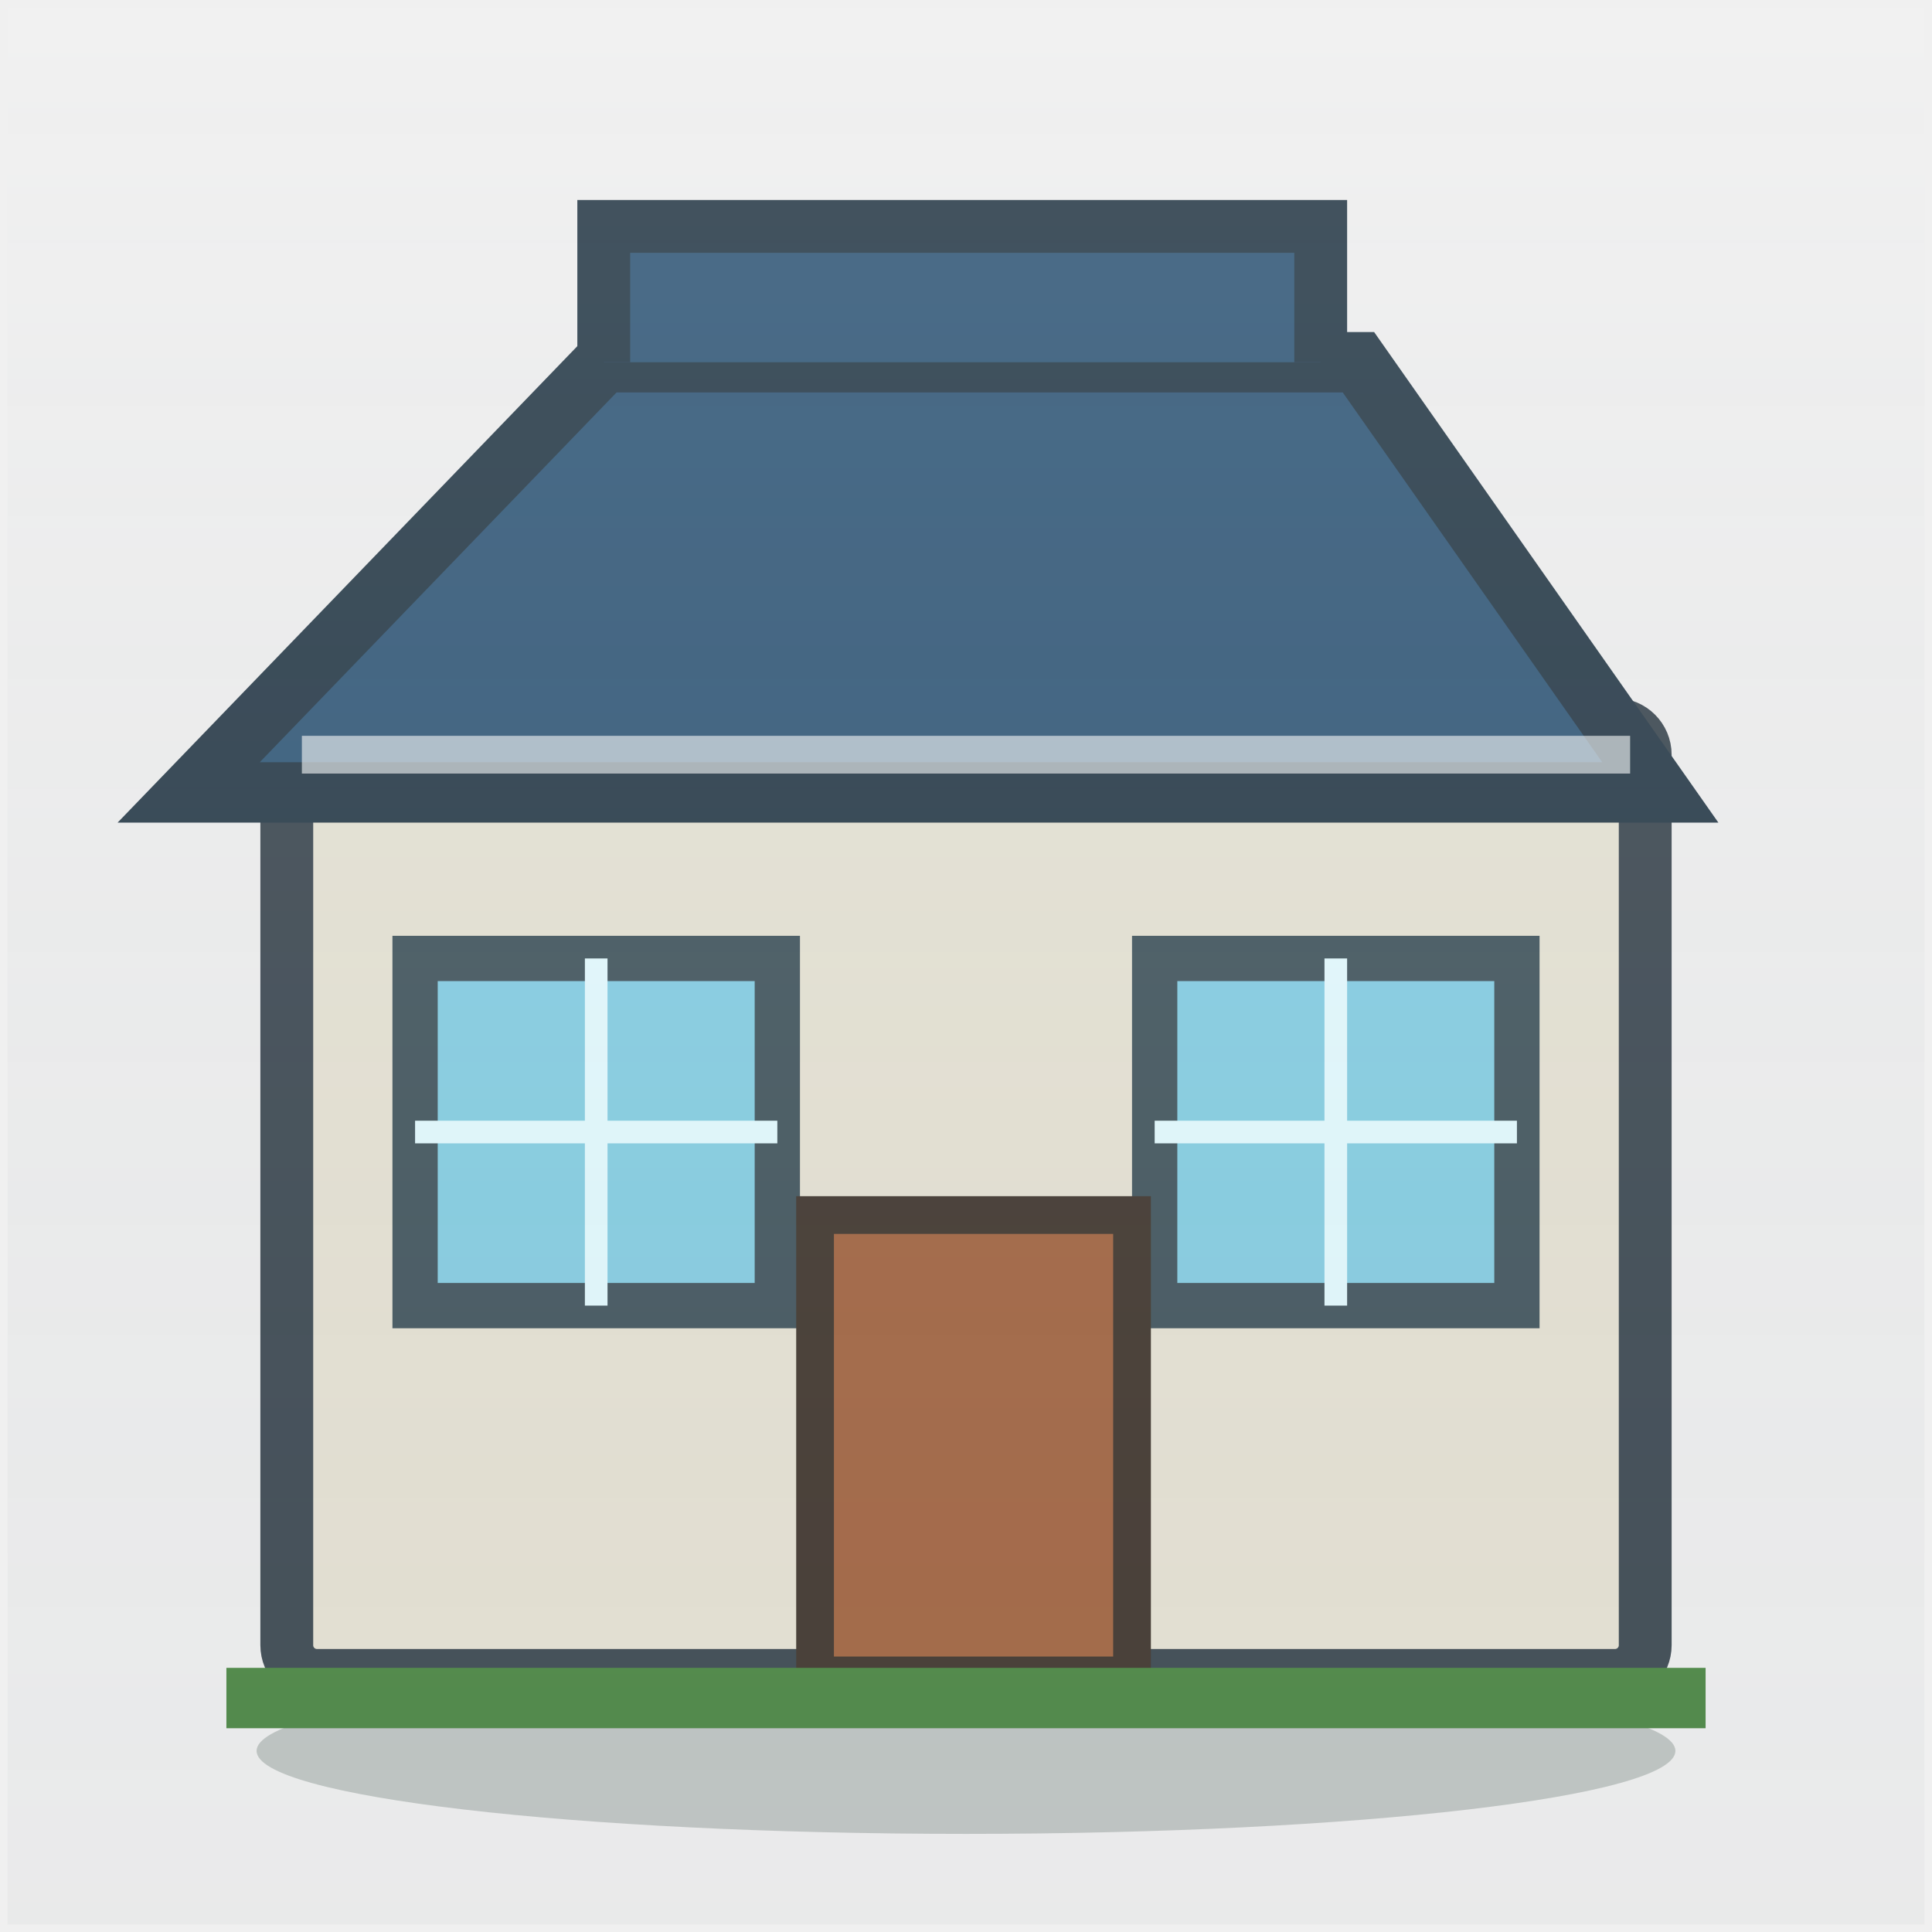
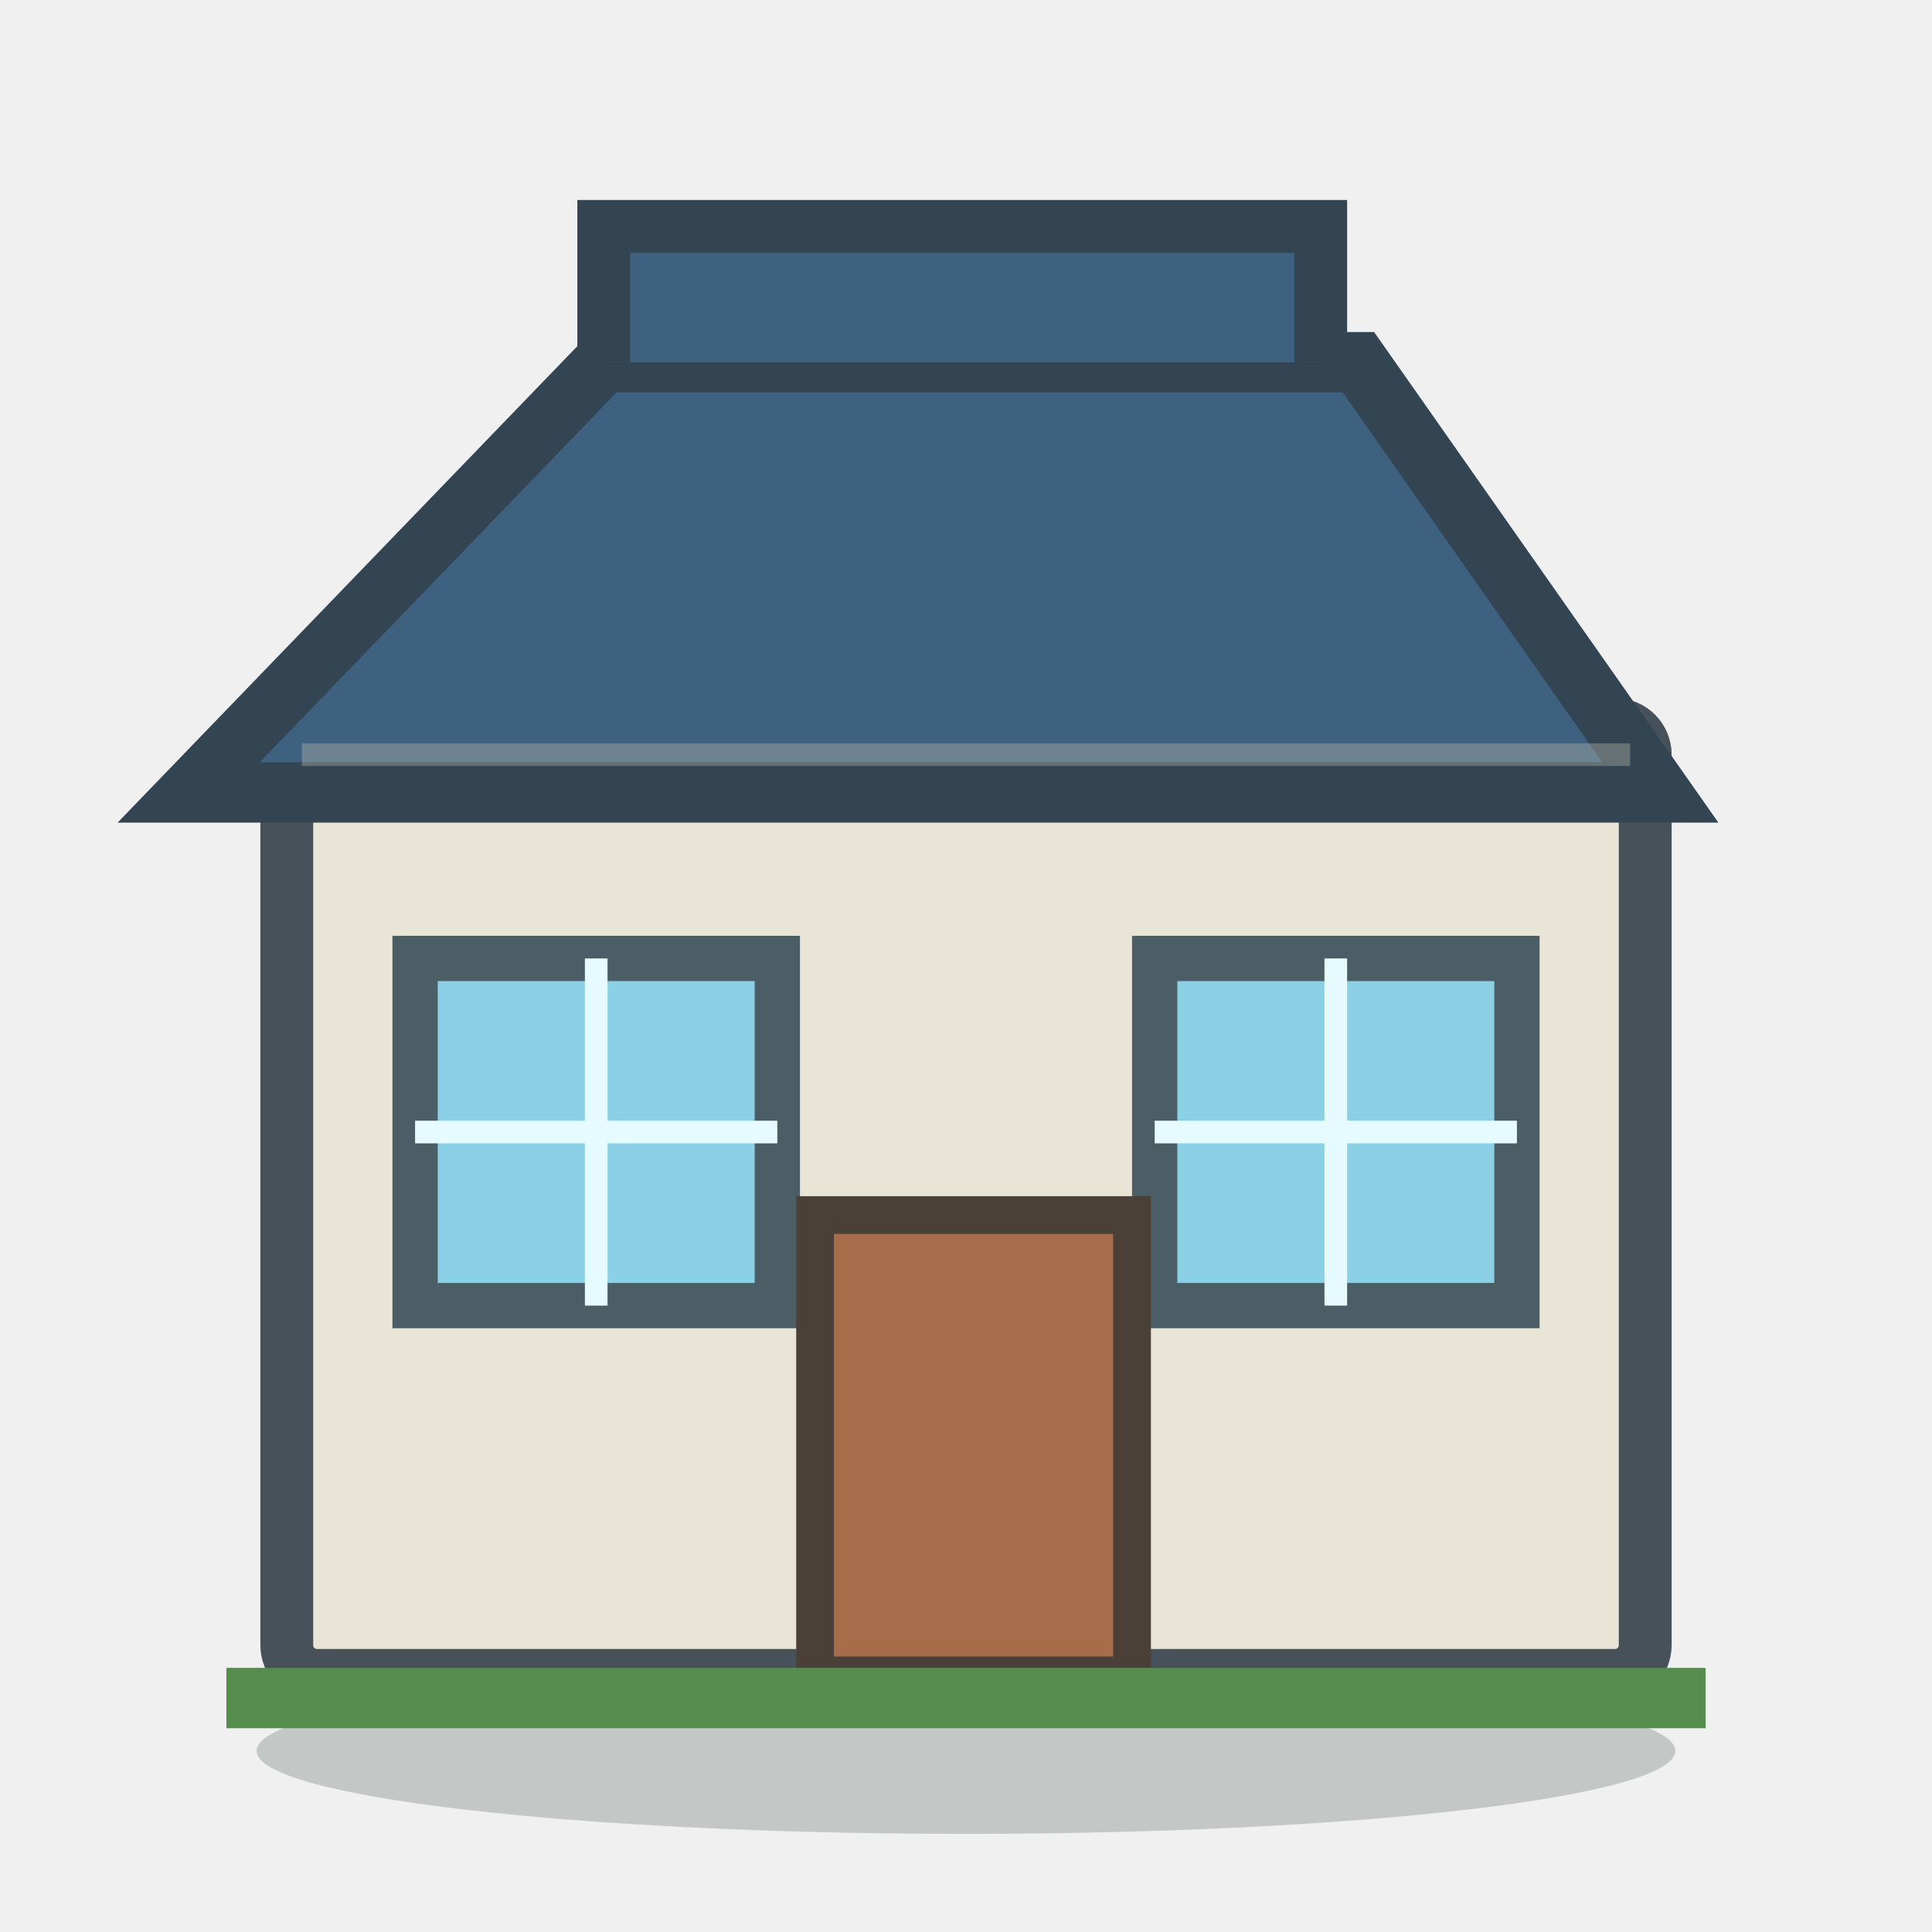
<svg xmlns="http://www.w3.org/2000/svg" width="256" height="256" viewBox="0 0 256 256">
-   <defs>
-     <linearGradient id="sky" x2="0" y2="1">
-       <stop stop-color="#fff" stop-opacity=".22" />
-       <stop offset="1" stop-color="#263b48" stop-opacity=".08" />
-     </linearGradient>
-   </defs>
  <ellipse cx="128" cy="232" rx="94" ry="11" fill="#253c31" opacity=".22" />
  <rect x="38" y="96" width="180" height="126" rx="4" fill="#e8e4d6" stroke="#46515a" stroke-width="7" />
  <path d="M25 105L80 48h100l40 57Z" fill="#3d617f" stroke="#334552" stroke-width="8" />
  <path d="M80 48v-18h95v18" fill="#3d617f" stroke="#334552" stroke-width="7" />
  <rect x="55" y="127" width="48" height="46" fill="#8bd0e4" stroke="#4b5d65" stroke-width="6" />
  <path d="M79 127v46M55 150h48" stroke="#e5fbff" stroke-width="3" />
  <rect x="153" y="127" width="48" height="46" fill="#8bd0e4" stroke="#4b5d65" stroke-width="6" />
  <path d="M177 127v46M153 150h48" stroke="#e5fbff" stroke-width="3" />
  <rect x="108" y="161" width="42" height="61" fill="#a76c4a" stroke="#4a4038" stroke-width="5" />
-   <path d="M40 100h176" stroke="#fff" stroke-width="5" opacity=".6" />
+   <path d="M40 100h176" stroke="#c6c2b2" stroke-width="3" opacity=".35" />
  <path d="M30 225h196" stroke="#548d4c" stroke-width="8" />
-   <rect x="1" y="1" width="254" height="254" fill="url(#sky)" opacity=".4" />
</svg>
